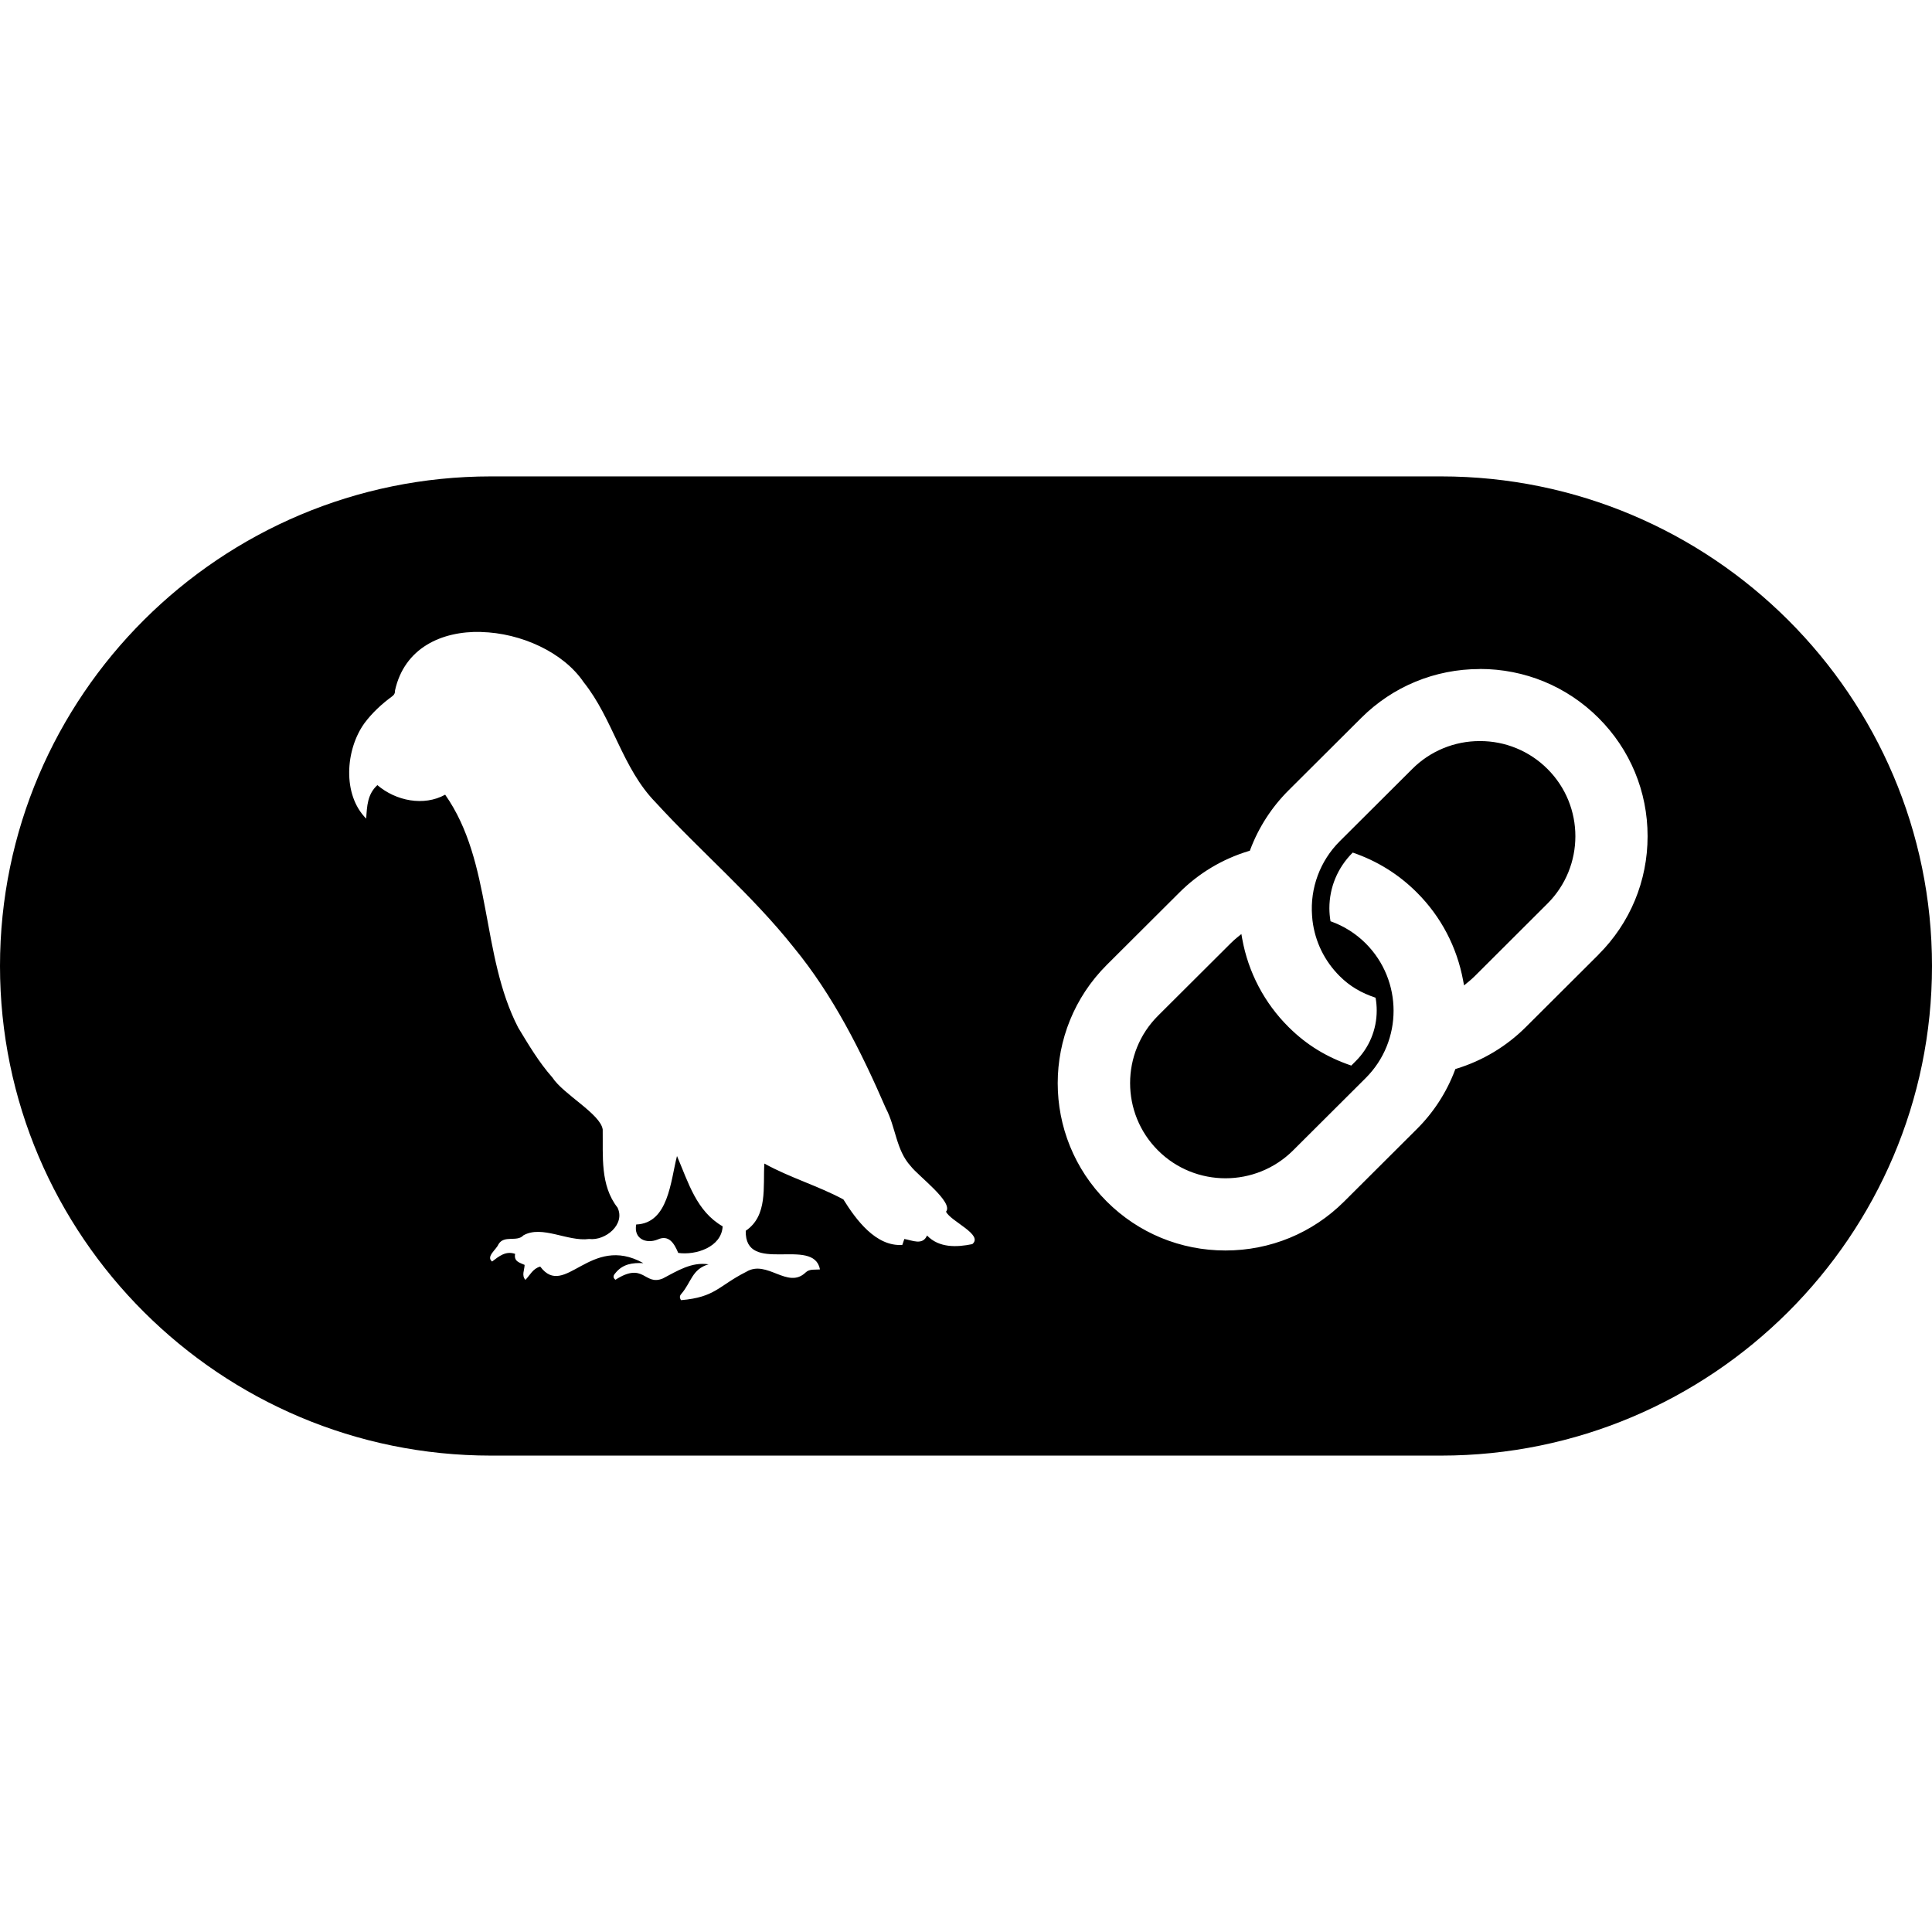
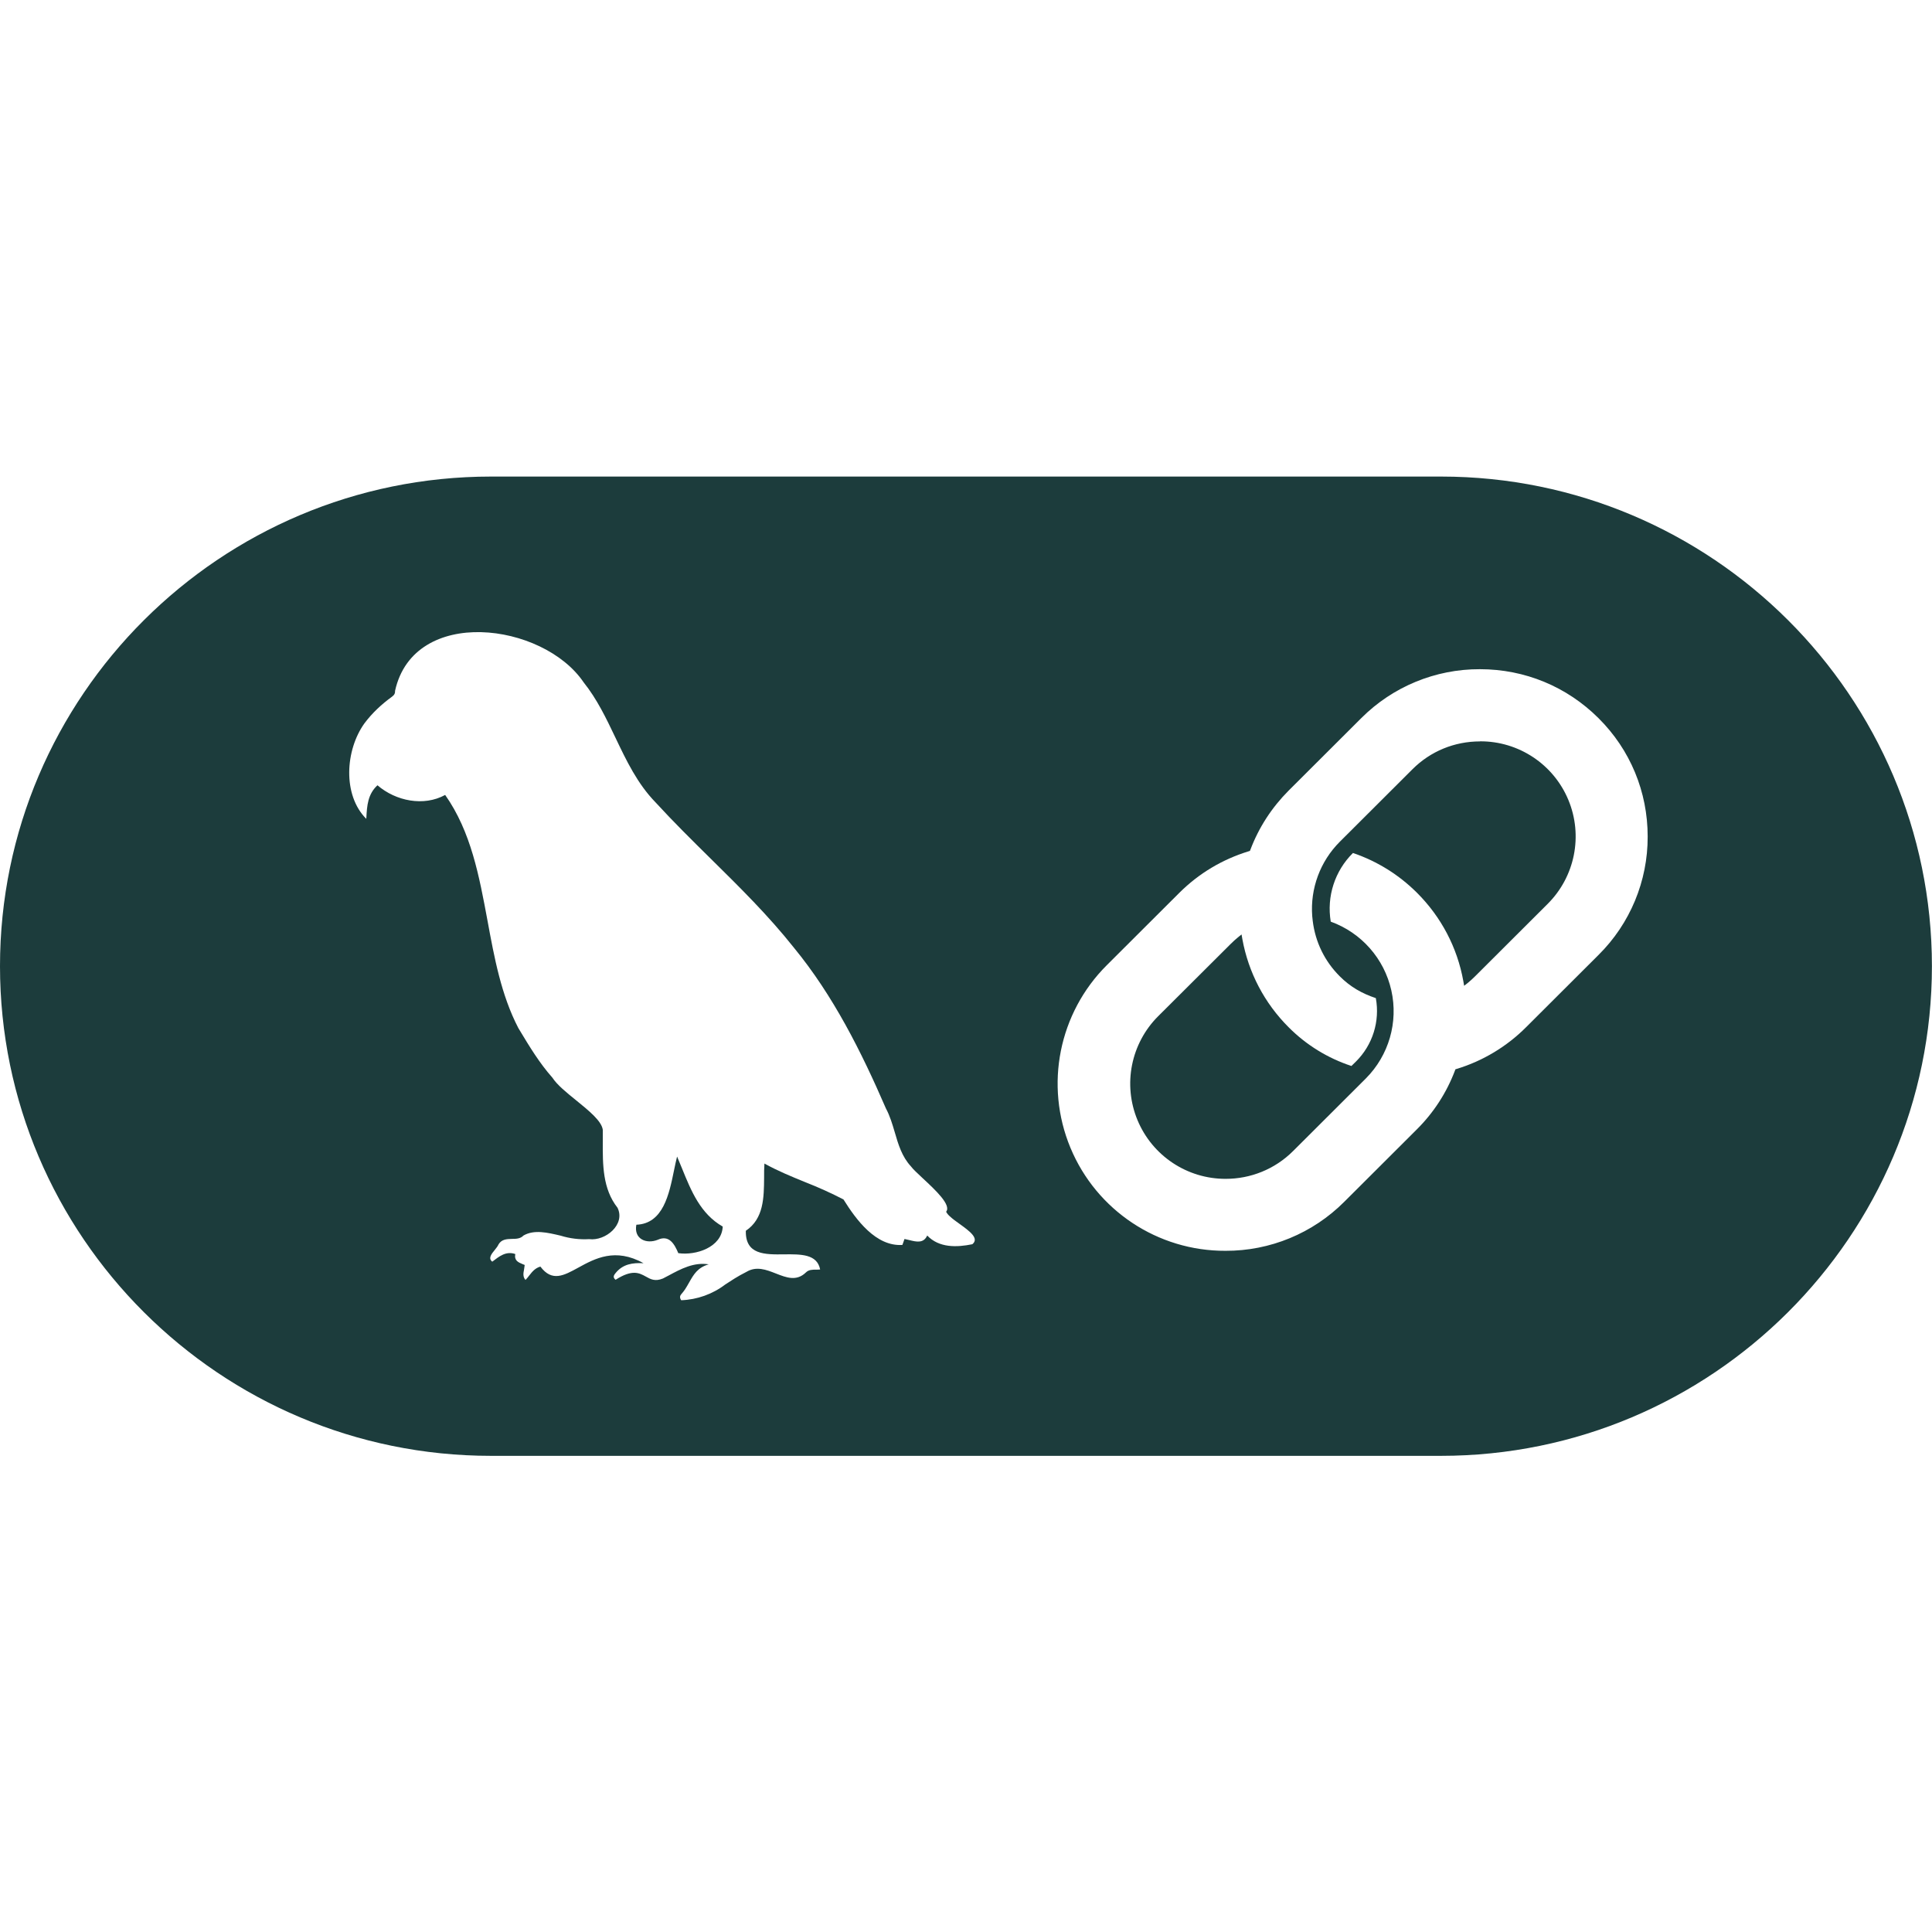
- <svg xmlns="http://www.w3.org/2000/svg" role="img" viewBox="0 0 24 24" id="Langchain--Streamline-Simple-Icons" height="24" width="24">
-   <path d="M6.099 5.918C2.736 5.918 0 8.646 0 12s2.736 6.082 6.099 6.082h11.802C21.264 18.082 24 15.354 24 12s-2.736 -6.082 -6.099 -6.082ZM5.977 7.851c0.493 0.012 1.02 0.25 1.273 0.623 0.367 0.459 0.478 1.067 0.894 1.493 0.56 0.612 1.199 1.151 1.716 1.802 0.489 0.595 0.839 1.294 1.144 1.998 0.124 0.234 0.126 0.52 0.31 0.72 0.091 0.12 0.535 0.448 0.438 0.565 0.056 0.12 0.47 0.286 0.326 0.403 -0.194 0.04 -0.413 0.048 -0.562 -0.107 -0.055 0.126 -0.183 0.06 -0.282 0.043a4 4 0 0 0 -0.025 0.074c-0.329 0.022 -0.575 -0.313 -0.732 -0.565 -0.311 -0.168 -0.664 -0.27 -0.982 -0.446 -0.018 0.289 0.045 0.648 -0.231 0.835 -0.014 0.556 0.844 0.066 0.922 0.48 -0.061 0.007 -0.129 -0.009 -0.177 0.037 -0.224 0.217 -0.48 -0.165 -0.739 -0.007 -0.346 0.174 -0.381 0.316 -0.81 0.352 -0.024 -0.036 -0.014 -0.059 0.006 -0.081 0.121 -0.14 0.13 -0.305 0.336 -0.364 -0.212 -0.033 -0.39 0.083 -0.569 0.176 -0.232 0.095 -0.23 -0.214 -0.588 0.016 -0.04 -0.032 -0.021 -0.061 0.002 -0.086 0.091 -0.111 0.21 -0.127 0.345 -0.121 -0.663 -0.369 -0.975 0.451 -1.281 0.043 -0.092 0.024 -0.127 0.107 -0.184 0.165 -0.05 -0.055 -0.012 -0.121 -0.01 -0.186 -0.06 -0.028 -0.136 -0.041 -0.118 -0.137 -0.117 -0.04 -0.199 0.029 -0.286 0.095 -0.079 -0.061 0.053 -0.149 0.078 -0.212 0.07 -0.122 0.23 -0.025 0.311 -0.113 0.231 -0.131 0.552 0.081 0.816 0.045 0.203 0.025 0.454 -0.182 0.353 -0.39 -0.217 -0.277 -0.179 -0.639 -0.184 -0.97 -0.027 -0.193 -0.491 -0.438 -0.625 -0.646 -0.166 -0.187 -0.295 -0.405 -0.424 -0.618 -0.467 -0.901 -0.32 -2.058 -0.908 -2.895 -0.266 0.147 -0.613 0.077 -0.842 -0.119 -0.124 0.113 -0.129 0.26 -0.139 0.416 -0.297 -0.296 -0.259 -0.856 -0.022 -1.185 0.097 -0.13 0.213 -0.237 0.342 -0.332 0.029 -0.021 0.039 -0.042 0.038 -0.075 0.117 -0.527 0.576 -0.739 1.069 -0.727m12.407 0.46c0.557 0 1.081 0.216 1.474 0.608s0.61 0.914 0.61 1.47c0 0.556 -0.217 1.078 -0.61 1.47v0.001l-0.902 0.899a2.08 2.08 0 0 1 -0.86 0.517l-0.016 0.005 -0.006 0.016a2.05 2.05 0 0 1 -0.474 0.731l-0.902 0.899c-0.393 0.392 -0.917 0.608 -1.474 0.608s-1.081 -0.216 -1.474 -0.608c-0.813 -0.811 -0.813 -2.129 0 -2.94l0.902 -0.899a2.056 2.056 0 0 1 0.858 -0.514l0.017 -0.005 0.006 -0.016a2.07 2.07 0 0 1 0.475 -0.734l0.902 -0.899c0.393 -0.392 0.917 -0.608 1.474 -0.608zm0 0.896a1.18 1.18 0 0 0 -0.839 0.346l-0.902 0.899a1.181 1.181 0 0 0 -0.343 0.925l0.005 0.057c0.032 0.265 0.149 0.504 0.337 0.692 0.13 0.13 0.273 0.211 0.447 0.269a0.9 0.9 0 0 1 0.014 0.158 0.884 0.884 0 0 1 -0.261 0.63l-0.055 0.055c-0.301 -0.103 -0.552 -0.253 -0.779 -0.479a2.06 2.06 0 0 1 -0.576 -1.097l-0.01 -0.058 -0.046 0.037a1.1 1.1 0 0 0 -0.088 0.079l-0.902 0.899c-0.462 0.461 -0.462 1.212 0 1.673 0.231 0.231 0.535 0.346 0.839 0.346 0.304 0 0.608 -0.116 0.839 -0.346l0.902 -0.899c0.462 -0.461 0.462 -1.211 0 -1.673a1.17 1.17 0 0 0 -0.437 -0.275 1 1 0 0 1 -0.014 -0.161c0 -0.259 0.102 -0.505 0.29 -0.692 0.302 0.103 0.57 0.269 0.796 0.495 0.301 0.3 0.499 0.679 0.576 1.097l0.011 0.058 0.045 -0.037a1.1 1.1 0 0 0 0.089 -0.079l0.902 -0.9c0.462 -0.461 0.463 -1.212 0 -1.673a1.18 1.18 0 0 0 -0.84 -0.346Zm-9.973 5.157 -0.001 0.001c-0.079 0.308 -0.105 0.832 -0.506 0.847 -0.033 0.178 0.123 0.244 0.266 0.187 0.141 -0.065 0.208 0.051 0.256 0.166 0.218 0.032 0.539 -0.072 0.552 -0.33 -0.325 -0.187 -0.425 -0.542 -0.566 -0.871" fill="#000000" stroke-width="1" />
+ <svg xmlns="http://www.w3.org/2000/svg" height="1em" style="flex:none;line-height:1" viewBox="0 0 24 24" width="1em">
+   <path d="M8.373 14.538c.013-.06.024-.119.038-.171l.061.147c.115.283.229.564.506.723-.012.258-.334.362-.552.33-.048-.115-.115-.23-.255-.166-.143.057-.3-.01-.266-.187.333-.013.407-.377.468-.676zM18.385 9.21c-.318 0-.616.123-.839.346l-.902.9a1.18 1.18 0 00-.343.925l.006.057c.032.265.149.504.337.691.13.13.273.212.447.27a.884.884 0 01-.247.788l-.056.055a1.962 1.962 0 01-.779-.48c-.301-.3-.5-.68-.576-1.096l-.01-.058-.046.037c-.03.025-.06.052-.088.08l-.902.899a1.183 1.183 0 00.84 2.02c.304 0 .607-.116.838-.347l.902-.9a1.183 1.183 0 00-.436-1.948.972.972 0 01.276-.853c.302.103.57.27.796.495.3.3.5.679.575 1.097l.01.058.047-.037c.03-.025.06-.052.088-.08l.902-.9a1.182 1.182 0 00-.84-2.02z" fill="#1C3C3C" />
+   <path clip-rule="evenodd" d="M17.901 5.92H6.1C2.736 5.92 0 8.648 0 12.002c0 3.354 2.736 6.083 6.099 6.083H17.9c3.363 0 6.099-2.729 6.099-6.083S21.264 5.92 17.901 5.92zm-5.821 9.536c-.195.04-.414.047-.562-.108-.045.101-.136.078-.221.057a.755.755 0 00-.061-.014l-.026.074c-.329.022-.575-.313-.732-.565a4.959 4.959 0 00-.473-.214c-.172-.07-.345-.141-.509-.232a2.281 2.281 0 00-.004.175c-.002.248-.004.51-.227.66-.007.299.236.296.476.293.207-.002.41-.005.447.188-.016.002-.033.002-.05.002-.046 0-.092 0-.127.035-.117.113-.242.064-.372.013-.12-.047-.243-.095-.367-.02-.112.056-.191.11-.262.156a.962.962 0 01-.548.196c-.024-.036-.014-.06.006-.081a.58.58 0 00.043-.056c.019-.029.035-.058.051-.086.054-.095.103-.183.242-.223-.185-.029-.344.056-.5.14l-.004.002-.065.034c-.097.04-.154.009-.212-.024-.082-.045-.168-.093-.376.04-.04-.032-.02-.06.002-.086.091-.11.21-.127.345-.12-.351-.196-.604-.058-.81.055-.182.1-.327.179-.471-.013-.065.018-.102.064-.138.11a.612.612 0 01-.047.056c-.035-.039-.027-.084-.018-.13a.792.792 0 00.008-.056l-.027-.011c-.053-.022-.105-.044-.09-.125-.117-.04-.2.03-.286.095-.054-.042-.01-.096.032-.147.019-.024.037-.046.045-.066.038-.066.103-.068.166-.07.054 0 .108-.002.145-.042.133-.076.297-.037.462.002a1 1 0 00.354.043c.203.026.454-.182.352-.39-.186-.236-.184-.536-.183-.824v-.145c-.016-.11-.172-.236-.328-.363-.12-.097-.24-.194-.298-.284-.16-.18-.285-.387-.409-.593l-.015-.025c-.212-.409-.297-.871-.382-1.332-.103-.554-.205-1.106-.526-1.562-.266.146-.612.077-.841-.12-.12.11-.13.252-.138.403l-.001.014c-.297-.297-.26-.856-.023-1.186.097-.13.213-.237.342-.331.03-.022.04-.042.039-.075.235-1.054 1.836-.85 2.342-.104.167.209.281.448.395.687.137.287.273.573.5.806.22.24.452.469.684.698.359.354.718.708 1.032 1.104.49.596.839 1.294 1.144 1.998.05.093.08.195.11.296.044.152.089.303.2.423.026.036.084.089.149.15.156.145.357.332.289.415a.21.21 0 00.05.06c.032.03.074.06.116.09.122.088.25.18.16.253zm7.778-3.594l-.902.9c-.24.24-.537.418-.859.516l-.017.005-.006.016a2.052 2.052 0 01-.474.731l-.902.9a2.073 2.073 0 01-1.474.608 2.077 2.077 0 01-1.474-3.549l.902-.9c.242-.24.531-.413.859-.514l.016-.005.006-.015c.105-.277.265-.523.475-.734l.902-.9a2.073 2.073 0 011.474-.608c.558 0 1.08.216 1.474.609.394.392.61.914.61 1.47a2.06 2.06 0 01-.61 1.47z" fill="#1C3C3C" fill-rule="evenodd" />
</svg>
